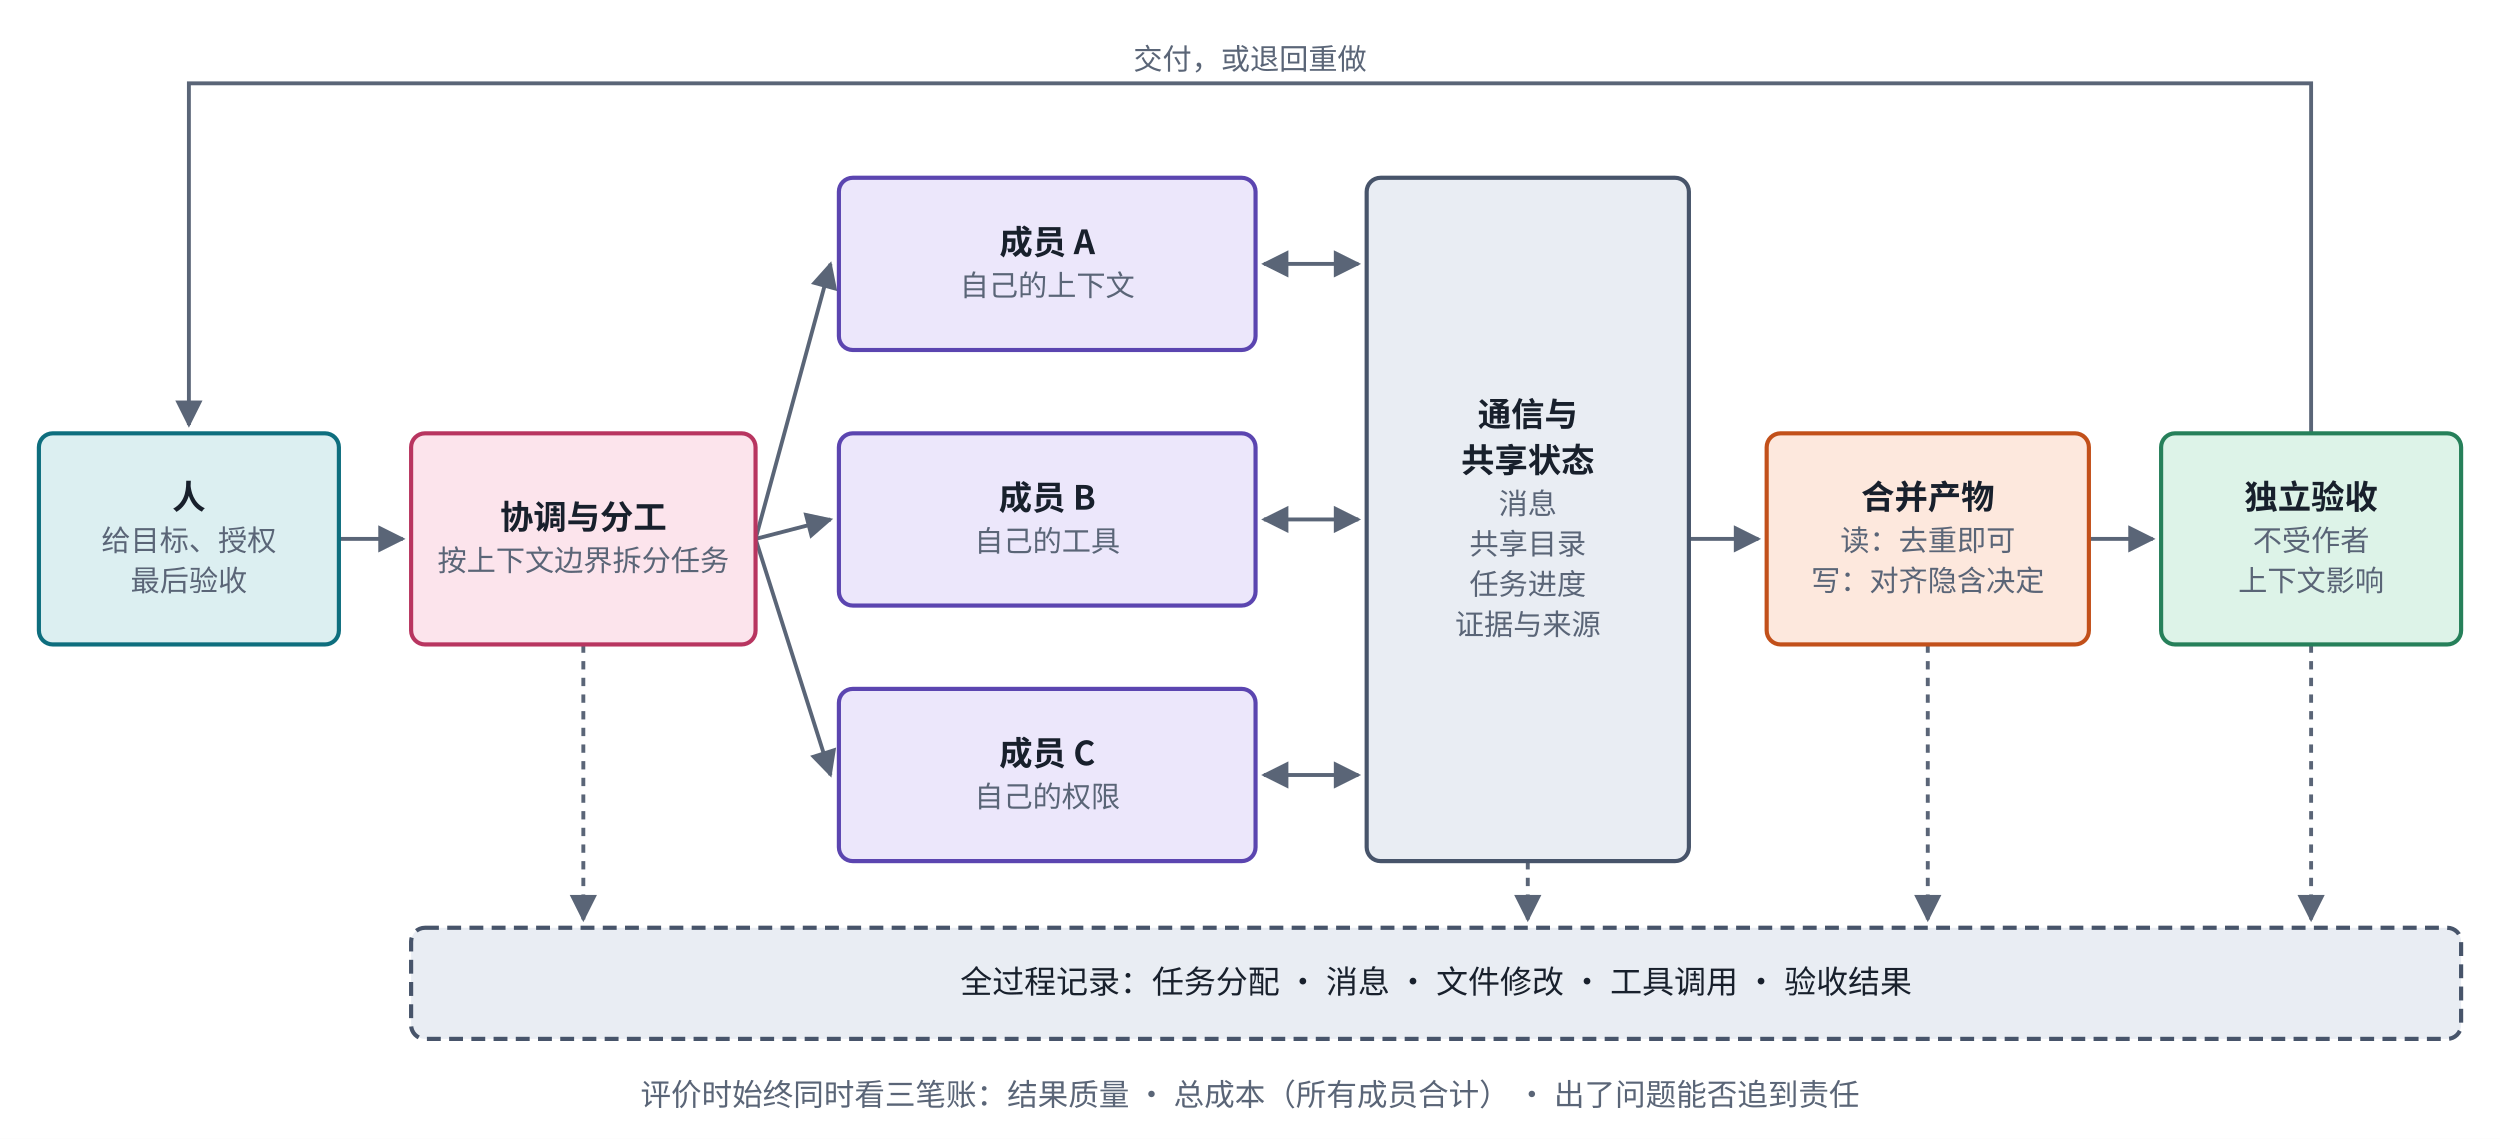
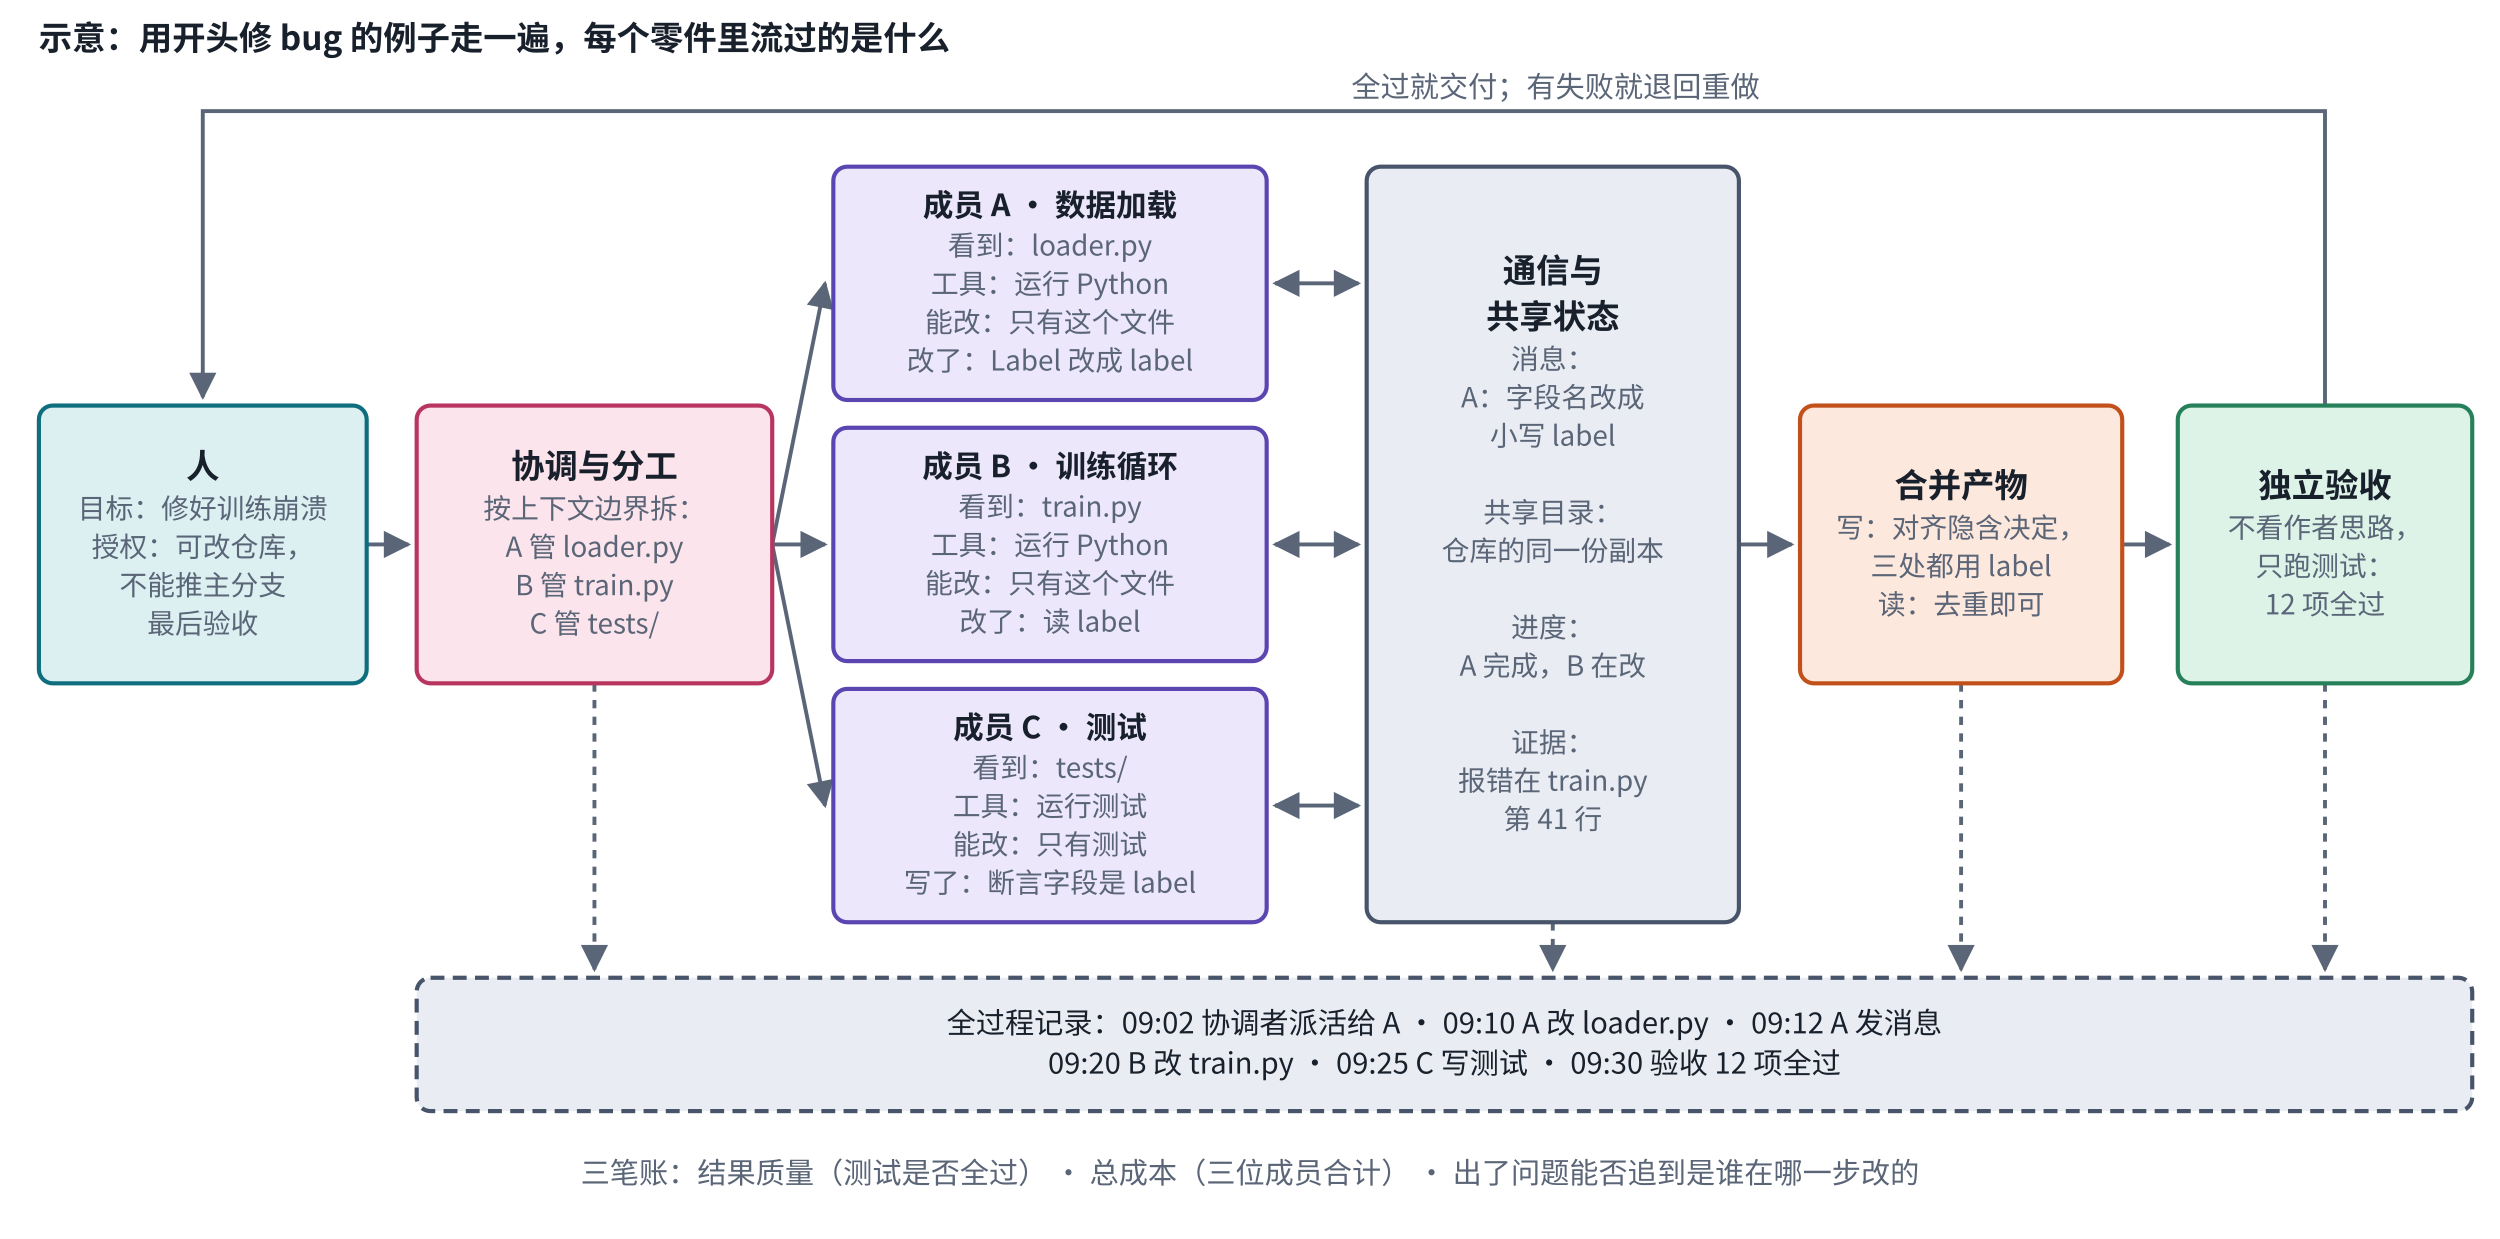
- <svg xmlns="http://www.w3.org/2000/svg" viewBox="0 0 900 410" width="900" height="410" role="img" aria-label="协作系统的基本结构">
+ <svg xmlns="http://www.w3.org/2000/svg" viewBox="0 0 900 446" width="900" height="446" role="img" aria-label="协作系统的基本结构">
  <defs>
    <marker id="ah-overviewteam" viewBox="0 0 10 10" refX="9" refY="5" markerWidth="7" markerHeight="7" orient="auto-start-reverse">
      <path d="M0,0 L10,5 L0,10 z" fill="#5A6577" />
    </marker>
  </defs>
-   <rect x="0" y="0" width="900" height="410" fill="#ffffff" />
-   <path d="M122,194 L145,194" fill="none" stroke="#5A6577" stroke-width="1.4" marker-end="url(#ah-overviewteam)" />
-   <path d="M272,194 L299,95" fill="none" stroke="#5A6577" stroke-width="1.4" marker-end="url(#ah-overviewteam)" />
-   <path d="M455,95 L489,95" fill="none" stroke="#5A6577" stroke-width="1.4" marker-start="url(#ah-overviewteam)" marker-end="url(#ah-overviewteam)" />
-   <path d="M272,194 L299,187" fill="none" stroke="#5A6577" stroke-width="1.4" marker-end="url(#ah-overviewteam)" />
-   <path d="M455,187 L489,187" fill="none" stroke="#5A6577" stroke-width="1.4" marker-start="url(#ah-overviewteam)" marker-end="url(#ah-overviewteam)" />
-   <path d="M272,194 L299,279" fill="none" stroke="#5A6577" stroke-width="1.4" marker-end="url(#ah-overviewteam)" />
-   <path d="M455,279 L489,279" fill="none" stroke="#5A6577" stroke-width="1.4" marker-start="url(#ah-overviewteam)" marker-end="url(#ah-overviewteam)" />
-   <path d="M608,194 L633,194" fill="none" stroke="#5A6577" stroke-width="1.4" marker-end="url(#ah-overviewteam)" />
-   <path d="M752,194 L775,194" fill="none" stroke="#5A6577" stroke-width="1.4" marker-end="url(#ah-overviewteam)" />
-   <path d="M832,156 L832,30 L68,30 L68,153" fill="none" stroke="#5A6577" stroke-width="1.4" marker-end="url(#ah-overviewteam)" />
-   <path d="M210,232 L210,331" fill="none" stroke="#5A6577" stroke-width="1.4" stroke-dasharray="3 3" marker-end="url(#ah-overviewteam)" />
-   <path d="M550,310 L550,331" fill="none" stroke="#5A6577" stroke-width="1.4" stroke-dasharray="3 3" marker-end="url(#ah-overviewteam)" />
-   <path d="M694,232 L694,331" fill="none" stroke="#5A6577" stroke-width="1.4" stroke-dasharray="3 3" marker-end="url(#ah-overviewteam)" />
-   <path d="M832,232 L832,331" fill="none" stroke="#5A6577" stroke-width="1.4" stroke-dasharray="3 3" marker-end="url(#ah-overviewteam)" />
-   <rect x="14" y="156" width="108" height="76" rx="5" fill="#DCEFF1" stroke="#0E6E7E" stroke-width="1.5" />
-   <rect x="148" y="156" width="124" height="76" rx="5" fill="#FCE4EC" stroke="#B83560" stroke-width="1.5" />
-   <rect x="302" y="64" width="150" height="62" rx="5" fill="#ECE7FB" stroke="#5B45B0" stroke-width="1.5" />
-   <rect x="302" y="156" width="150" height="62" rx="5" fill="#ECE7FB" stroke="#5B45B0" stroke-width="1.5" />
-   <rect x="302" y="248" width="150" height="62" rx="5" fill="#ECE7FB" stroke="#5B45B0" stroke-width="1.5" />
-   <rect x="492" y="64" width="116" height="246" rx="5" fill="#E9EDF3" stroke="#47546A" stroke-width="1.5" />
-   <rect x="636" y="156" width="116" height="76" rx="5" fill="#FDE8DD" stroke="#C2501A" stroke-width="1.5" />
-   <rect x="778" y="156" width="108" height="76" rx="5" fill="#DDF3E8" stroke="#26805A" stroke-width="1.5" />
-   <rect x="148" y="334" width="738" height="40" rx="5" fill="#E9EDF3" stroke="#47546A" stroke-width="1.5" stroke-dasharray="5 3" />
-   <text x="68" y="183.23" text-anchor="middle" font-size="12" font-weight="600" fill="#18202C" font-family="PingFang SC, Noto Sans CJK SC, Microsoft YaHei, sans-serif">人</text>
-   <text x="68" y="198.29" text-anchor="middle" font-size="10.5" font-weight="400" fill="#5A6577" font-family="PingFang SC, Noto Sans CJK SC, Microsoft YaHei, sans-serif">给目标、授权</text>
-   <text x="68" y="212.78" text-anchor="middle" font-size="10.5" font-weight="400" fill="#5A6577" font-family="PingFang SC, Noto Sans CJK SC, Microsoft YaHei, sans-serif">最后验收</text>
-   <text x="210" y="190.475" text-anchor="middle" font-size="12" font-weight="600" fill="#18202C" font-family="PingFang SC, Noto Sans CJK SC, Microsoft YaHei, sans-serif">协调与分工</text>
-   <text x="210" y="205.535" text-anchor="middle" font-size="10.5" font-weight="400" fill="#5A6577" font-family="PingFang SC, Noto Sans CJK SC, Microsoft YaHei, sans-serif">按上下文边界拆分任务</text>
-   <text x="377" y="91.475" text-anchor="middle" font-size="12" font-weight="600" fill="#18202C" font-family="PingFang SC, Noto Sans CJK SC, Microsoft YaHei, sans-serif">成员 A</text>
-   <text x="377" y="106.535" text-anchor="middle" font-size="10.5" font-weight="400" fill="#5A6577" font-family="PingFang SC, Noto Sans CJK SC, Microsoft YaHei, sans-serif">自己的上下文</text>
-   <text x="377" y="183.475" text-anchor="middle" font-size="12" font-weight="600" fill="#18202C" font-family="PingFang SC, Noto Sans CJK SC, Microsoft YaHei, sans-serif">成员 B</text>
-   <text x="377" y="198.535" text-anchor="middle" font-size="10.5" font-weight="400" fill="#5A6577" font-family="PingFang SC, Noto Sans CJK SC, Microsoft YaHei, sans-serif">自己的工具</text>
-   <text x="377" y="275.475" text-anchor="middle" font-size="12" font-weight="600" fill="#18202C" font-family="PingFang SC, Noto Sans CJK SC, Microsoft YaHei, sans-serif">成员 C</text>
-   <text x="377" y="290.535" text-anchor="middle" font-size="10.5" font-weight="400" fill="#5A6577" font-family="PingFang SC, Noto Sans CJK SC, Microsoft YaHei, sans-serif">自己的权限</text>
-   <text x="550" y="153.46" text-anchor="middle" font-size="12" font-weight="600" fill="#18202C" font-family="PingFang SC, Noto Sans CJK SC, Microsoft YaHei, sans-serif">通信与</text>
-   <text x="550" y="170.02" text-anchor="middle" font-size="12" font-weight="600" fill="#18202C" font-family="PingFang SC, Noto Sans CJK SC, Microsoft YaHei, sans-serif">共享状态</text>
-   <text x="550" y="185.08" text-anchor="middle" font-size="10.5" font-weight="400" fill="#5A6577" font-family="PingFang SC, Noto Sans CJK SC, Microsoft YaHei, sans-serif">消息</text>
-   <text x="550" y="199.57" text-anchor="middle" font-size="10.5" font-weight="400" fill="#5A6577" font-family="PingFang SC, Noto Sans CJK SC, Microsoft YaHei, sans-serif">共享目录</text>
-   <text x="550" y="214.06" text-anchor="middle" font-size="10.5" font-weight="400" fill="#5A6577" font-family="PingFang SC, Noto Sans CJK SC, Microsoft YaHei, sans-serif">任务进度</text>
-   <text x="550" y="228.55" text-anchor="middle" font-size="10.5" font-weight="400" fill="#5A6577" font-family="PingFang SC, Noto Sans CJK SC, Microsoft YaHei, sans-serif">证据与来源</text>
-   <text x="694" y="183.23" text-anchor="middle" font-size="12" font-weight="600" fill="#18202C" font-family="PingFang SC, Noto Sans CJK SC, Microsoft YaHei, sans-serif">合并产物</text>
-   <text x="694" y="198.29" text-anchor="middle" font-size="10.5" font-weight="400" fill="#5A6577" font-family="PingFang SC, Noto Sans CJK SC, Microsoft YaHei, sans-serif">读：去重即可</text>
-   <text x="694" y="212.78" text-anchor="middle" font-size="10.5" font-weight="400" fill="#5A6577" font-family="PingFang SC, Noto Sans CJK SC, Microsoft YaHei, sans-serif">写：对齐隐含决定</text>
-   <text x="832" y="183.23" text-anchor="middle" font-size="12" font-weight="600" fill="#18202C" font-family="PingFang SC, Noto Sans CJK SC, Microsoft YaHei, sans-serif">独立验收</text>
-   <text x="832" y="198.29" text-anchor="middle" font-size="10.5" font-weight="400" fill="#5A6577" font-family="PingFang SC, Noto Sans CJK SC, Microsoft YaHei, sans-serif">不受作者</text>
-   <text x="832" y="212.78" text-anchor="middle" font-size="10.5" font-weight="400" fill="#5A6577" font-family="PingFang SC, Noto Sans CJK SC, Microsoft YaHei, sans-serif">上下文影响</text>
-   <text x="450" y="25" text-anchor="middle" font-size="10.5" font-weight="400" fill="#5A6577" font-family="PingFang SC, Noto Sans CJK SC, Microsoft YaHei, sans-serif" style="paint-order:stroke;stroke-width:4px;stroke-linejoin:round" stroke="#ffffff">交付，或退回重做</text>
-   <text x="517" y="357.565" text-anchor="middle" font-size="11.5" font-weight="400" fill="#18202C" font-family="PingFang SC, Noto Sans CJK SC, Microsoft YaHei, sans-serif">全过程记录：任务分配 · 消息 · 文件修改 · 工具调用 · 验收结果</text>
-   <text x="450" y="398" text-anchor="middle" font-size="11" font-weight="500" fill="#5A6577" font-family="PingFang SC, Noto Sans CJK SC, Microsoft YaHei, sans-serif">评价时始终同时看三笔账：结果质量 · 总成本（所有成员合计） · 出了问题能否追到责任</text>
+   <rect x="0" y="0" width="900" height="446" fill="#ffffff" />
+   <path d="M132,196 L147,196" fill="none" stroke="#5A6577" stroke-width="1.4" marker-end="url(#ah-overviewteam)" />
+   <path d="M278,196 L297,102" fill="none" stroke="#5A6577" stroke-width="1.4" marker-end="url(#ah-overviewteam)" />
+   <path d="M459,102 L489,102" fill="none" stroke="#5A6577" stroke-width="1.4" marker-start="url(#ah-overviewteam)" marker-end="url(#ah-overviewteam)" />
+   <path d="M278,196 L297,196" fill="none" stroke="#5A6577" stroke-width="1.4" marker-end="url(#ah-overviewteam)" />
+   <path d="M459,196 L489,196" fill="none" stroke="#5A6577" stroke-width="1.4" marker-start="url(#ah-overviewteam)" marker-end="url(#ah-overviewteam)" />
+   <path d="M278,196 L297,290" fill="none" stroke="#5A6577" stroke-width="1.4" marker-end="url(#ah-overviewteam)" />
+   <path d="M459,290 L489,290" fill="none" stroke="#5A6577" stroke-width="1.4" marker-start="url(#ah-overviewteam)" marker-end="url(#ah-overviewteam)" />
+   <path d="M626,196 L645,196" fill="none" stroke="#5A6577" stroke-width="1.4" marker-end="url(#ah-overviewteam)" />
+   <path d="M764,196 L781,196" fill="none" stroke="#5A6577" stroke-width="1.4" marker-end="url(#ah-overviewteam)" />
+   <path d="M837,146 L837,40 L73,40 L73,143" fill="none" stroke="#5A6577" stroke-width="1.4" marker-end="url(#ah-overviewteam)" />
+   <path d="M214,246 L214,349" fill="none" stroke="#5A6577" stroke-width="1.4" stroke-dasharray="3 3" marker-end="url(#ah-overviewteam)" />
+   <path d="M559,332 L559,349" fill="none" stroke="#5A6577" stroke-width="1.4" stroke-dasharray="3 3" marker-end="url(#ah-overviewteam)" />
+   <path d="M706,246 L706,349" fill="none" stroke="#5A6577" stroke-width="1.4" stroke-dasharray="3 3" marker-end="url(#ah-overviewteam)" />
+   <path d="M837,246 L837,349" fill="none" stroke="#5A6577" stroke-width="1.4" stroke-dasharray="3 3" marker-end="url(#ah-overviewteam)" />
+   <rect x="14" y="146" width="118" height="100" rx="5" fill="#DCEFF1" stroke="#0E6E7E" stroke-width="1.5" />
+   <rect x="150" y="146" width="128" height="100" rx="5" fill="#FCE4EC" stroke="#B83560" stroke-width="1.5" />
+   <rect x="300" y="60" width="156" height="84" rx="5" fill="#ECE7FB" stroke="#5B45B0" stroke-width="1.5" />
+   <rect x="300" y="154" width="156" height="84" rx="5" fill="#ECE7FB" stroke="#5B45B0" stroke-width="1.5" />
+   <rect x="300" y="248" width="156" height="84" rx="5" fill="#ECE7FB" stroke="#5B45B0" stroke-width="1.5" />
+   <rect x="492" y="60" width="134" height="272" rx="5" fill="#E9EDF3" stroke="#47546A" stroke-width="1.5" />
+   <rect x="648" y="146" width="116" height="100" rx="5" fill="#FDE8DD" stroke="#C2501A" stroke-width="1.5" />
+   <rect x="784" y="146" width="106" height="100" rx="5" fill="#DDF3E8" stroke="#26805A" stroke-width="1.5" />
+   <rect x="150" y="352" width="740" height="48" rx="5" fill="#E9EDF3" stroke="#47546A" stroke-width="1.5" stroke-dasharray="5 3" />
+   <text x="14" y="18" text-anchor="start" font-size="12" font-weight="600" fill="#18202C" font-family="PingFang SC, Noto Sans CJK SC, Microsoft YaHei, sans-serif">示意：用开头修 bug 的例子走一遍，每个零件里流过的是什么</text>
+   <text x="73" y="172.12" text-anchor="middle" font-size="12" font-weight="600" fill="#18202C" font-family="PingFang SC, Noto Sans CJK SC, Microsoft YaHei, sans-serif">人</text>
+   <text x="73" y="186.68" text-anchor="middle" font-size="10" font-weight="400" fill="#5A6577" font-family="PingFang SC, Noto Sans CJK SC, Microsoft YaHei, sans-serif">目标：修好训练崩溃</text>
+   <text x="73" y="200.48" text-anchor="middle" font-size="10" font-weight="400" fill="#5A6577" font-family="PingFang SC, Noto Sans CJK SC, Microsoft YaHei, sans-serif">授权：可改仓库，</text>
+   <text x="73" y="214.28" text-anchor="middle" font-size="10" font-weight="400" fill="#5A6577" font-family="PingFang SC, Noto Sans CJK SC, Microsoft YaHei, sans-serif">不能推主分支</text>
+   <text x="73" y="228.08" text-anchor="middle" font-size="10" font-weight="400" fill="#5A6577" font-family="PingFang SC, Noto Sans CJK SC, Microsoft YaHei, sans-serif">最后验收</text>
+   <text x="214" y="172.12" text-anchor="middle" font-size="12" font-weight="600" fill="#18202C" font-family="PingFang SC, Noto Sans CJK SC, Microsoft YaHei, sans-serif">协调与分工</text>
+   <text x="214" y="186.68" text-anchor="middle" font-size="10" font-weight="400" fill="#5A6577" font-family="PingFang SC, Noto Sans CJK SC, Microsoft YaHei, sans-serif">按上下文边界拆：</text>
+   <text x="214" y="200.48" text-anchor="middle" font-size="10" font-weight="400" fill="#5A6577" font-family="PingFang SC, Noto Sans CJK SC, Microsoft YaHei, sans-serif">A 管 loader.py</text>
+   <text x="214" y="214.28" text-anchor="middle" font-size="10" font-weight="400" fill="#5A6577" font-family="PingFang SC, Noto Sans CJK SC, Microsoft YaHei, sans-serif">B 管 train.py</text>
+   <text x="214" y="228.08" text-anchor="middle" font-size="10" font-weight="400" fill="#5A6577" font-family="PingFang SC, Noto Sans CJK SC, Microsoft YaHei, sans-serif">C 管 tests/</text>
+   <text x="378" y="77.81" text-anchor="middle" font-size="11" font-weight="600" fill="#18202C" font-family="PingFang SC, Noto Sans CJK SC, Microsoft YaHei, sans-serif">成员 A · 数据加载</text>
+   <text x="378" y="91.99" text-anchor="middle" font-size="10" font-weight="400" fill="#5A6577" font-family="PingFang SC, Noto Sans CJK SC, Microsoft YaHei, sans-serif">看到：loader.py</text>
+   <text x="378" y="105.79" text-anchor="middle" font-size="10" font-weight="400" fill="#5A6577" font-family="PingFang SC, Noto Sans CJK SC, Microsoft YaHei, sans-serif">工具：运行 Python</text>
+   <text x="378" y="119.59" text-anchor="middle" font-size="10" font-weight="400" fill="#5A6577" font-family="PingFang SC, Noto Sans CJK SC, Microsoft YaHei, sans-serif">能改：只有这个文件</text>
+   <text x="378" y="133.39" text-anchor="middle" font-size="10" font-weight="400" fill="#5A6577" font-family="PingFang SC, Noto Sans CJK SC, Microsoft YaHei, sans-serif">改了：Label 改成 label</text>
+   <text x="378" y="171.81" text-anchor="middle" font-size="11" font-weight="600" fill="#18202C" font-family="PingFang SC, Noto Sans CJK SC, Microsoft YaHei, sans-serif">成员 B · 训练循环</text>
+   <text x="378" y="185.99" text-anchor="middle" font-size="10" font-weight="400" fill="#5A6577" font-family="PingFang SC, Noto Sans CJK SC, Microsoft YaHei, sans-serif">看到：train.py</text>
+   <text x="378" y="199.79" text-anchor="middle" font-size="10" font-weight="400" fill="#5A6577" font-family="PingFang SC, Noto Sans CJK SC, Microsoft YaHei, sans-serif">工具：运行 Python</text>
+   <text x="378" y="213.59" text-anchor="middle" font-size="10" font-weight="400" fill="#5A6577" font-family="PingFang SC, Noto Sans CJK SC, Microsoft YaHei, sans-serif">能改：只有这个文件</text>
+   <text x="378" y="227.39" text-anchor="middle" font-size="10" font-weight="400" fill="#5A6577" font-family="PingFang SC, Noto Sans CJK SC, Microsoft YaHei, sans-serif">改了：读 label</text>
+   <text x="378" y="265.81" text-anchor="middle" font-size="11" font-weight="600" fill="#18202C" font-family="PingFang SC, Noto Sans CJK SC, Microsoft YaHei, sans-serif">成员 C · 测试</text>
+   <text x="378" y="279.99" text-anchor="middle" font-size="10" font-weight="400" fill="#5A6577" font-family="PingFang SC, Noto Sans CJK SC, Microsoft YaHei, sans-serif">看到：tests/</text>
+   <text x="378" y="293.79" text-anchor="middle" font-size="10" font-weight="400" fill="#5A6577" font-family="PingFang SC, Noto Sans CJK SC, Microsoft YaHei, sans-serif">工具：运行测试</text>
+   <text x="378" y="307.59" text-anchor="middle" font-size="10" font-weight="400" fill="#5A6577" font-family="PingFang SC, Noto Sans CJK SC, Microsoft YaHei, sans-serif">能改：只有测试</text>
+   <text x="378" y="321.39" text-anchor="middle" font-size="10" font-weight="400" fill="#5A6577" font-family="PingFang SC, Noto Sans CJK SC, Microsoft YaHei, sans-serif">写了：断言字段是 label</text>
+   <text x="559" y="101.74" text-anchor="middle" font-size="12" font-weight="600" fill="#18202C" font-family="PingFang SC, Noto Sans CJK SC, Microsoft YaHei, sans-serif">通信与</text>
+   <text x="559" y="118.3" text-anchor="middle" font-size="12" font-weight="600" fill="#18202C" font-family="PingFang SC, Noto Sans CJK SC, Microsoft YaHei, sans-serif">共享状态</text>
+   <text x="559" y="132.86" text-anchor="middle" font-size="10" font-weight="400" fill="#5A6577" font-family="PingFang SC, Noto Sans CJK SC, Microsoft YaHei, sans-serif">消息：</text>
+   <text x="559" y="146.66" text-anchor="middle" font-size="10" font-weight="400" fill="#5A6577" font-family="PingFang SC, Noto Sans CJK SC, Microsoft YaHei, sans-serif">A：字段名改成</text>
+   <text x="559" y="160.46" text-anchor="middle" font-size="10" font-weight="400" fill="#5A6577" font-family="PingFang SC, Noto Sans CJK SC, Microsoft YaHei, sans-serif">小写 label</text>
+   <text x="559" y="174.26" text-anchor="middle" font-size="10" font-weight="400" fill="#5A6577" font-family="PingFang SC, Noto Sans CJK SC, Microsoft YaHei, sans-serif" />
+   <text x="559" y="188.06" text-anchor="middle" font-size="10" font-weight="400" fill="#5A6577" font-family="PingFang SC, Noto Sans CJK SC, Microsoft YaHei, sans-serif">共享目录：</text>
+   <text x="559" y="201.86" text-anchor="middle" font-size="10" font-weight="400" fill="#5A6577" font-family="PingFang SC, Noto Sans CJK SC, Microsoft YaHei, sans-serif">仓库的同一份副本</text>
+   <text x="559" y="215.66" text-anchor="middle" font-size="10" font-weight="400" fill="#5A6577" font-family="PingFang SC, Noto Sans CJK SC, Microsoft YaHei, sans-serif" />
+   <text x="559" y="229.46" text-anchor="middle" font-size="10" font-weight="400" fill="#5A6577" font-family="PingFang SC, Noto Sans CJK SC, Microsoft YaHei, sans-serif">进度：</text>
+   <text x="559" y="243.26" text-anchor="middle" font-size="10" font-weight="400" fill="#5A6577" font-family="PingFang SC, Noto Sans CJK SC, Microsoft YaHei, sans-serif">A 完成，B 在改</text>
+   <text x="559" y="257.06" text-anchor="middle" font-size="10" font-weight="400" fill="#5A6577" font-family="PingFang SC, Noto Sans CJK SC, Microsoft YaHei, sans-serif" />
+   <text x="559" y="270.86" text-anchor="middle" font-size="10" font-weight="400" fill="#5A6577" font-family="PingFang SC, Noto Sans CJK SC, Microsoft YaHei, sans-serif">证据：</text>
+   <text x="559" y="284.66" text-anchor="middle" font-size="10" font-weight="400" fill="#5A6577" font-family="PingFang SC, Noto Sans CJK SC, Microsoft YaHei, sans-serif">报错在 train.py</text>
+   <text x="559" y="298.46" text-anchor="middle" font-size="10" font-weight="400" fill="#5A6577" font-family="PingFang SC, Noto Sans CJK SC, Microsoft YaHei, sans-serif">第 41 行</text>
+   <text x="706" y="179.02" text-anchor="middle" font-size="12" font-weight="600" fill="#18202C" font-family="PingFang SC, Noto Sans CJK SC, Microsoft YaHei, sans-serif">合并产物</text>
+   <text x="706" y="193.58" text-anchor="middle" font-size="10" font-weight="400" fill="#5A6577" font-family="PingFang SC, Noto Sans CJK SC, Microsoft YaHei, sans-serif">写：对齐隐含决定，</text>
+   <text x="706" y="207.38" text-anchor="middle" font-size="10" font-weight="400" fill="#5A6577" font-family="PingFang SC, Noto Sans CJK SC, Microsoft YaHei, sans-serif">三处都用 label</text>
+   <text x="706" y="221.18" text-anchor="middle" font-size="10" font-weight="400" fill="#5A6577" font-family="PingFang SC, Noto Sans CJK SC, Microsoft YaHei, sans-serif">读：去重即可</text>
+   <text x="837" y="179.02" text-anchor="middle" font-size="12" font-weight="600" fill="#18202C" font-family="PingFang SC, Noto Sans CJK SC, Microsoft YaHei, sans-serif">独立验收</text>
+   <text x="837" y="193.58" text-anchor="middle" font-size="10" font-weight="400" fill="#5A6577" font-family="PingFang SC, Noto Sans CJK SC, Microsoft YaHei, sans-serif">不看作者思路，</text>
+   <text x="837" y="207.38" text-anchor="middle" font-size="10" font-weight="400" fill="#5A6577" font-family="PingFang SC, Noto Sans CJK SC, Microsoft YaHei, sans-serif">只跑测试：</text>
+   <text x="837" y="221.18" text-anchor="middle" font-size="10" font-weight="400" fill="#5A6577" font-family="PingFang SC, Noto Sans CJK SC, Microsoft YaHei, sans-serif">12 项全过</text>
+   <text x="560" y="35" text-anchor="middle" font-size="10.5" font-weight="400" fill="#5A6577" font-family="PingFang SC, Noto Sans CJK SC, Microsoft YaHei, sans-serif" style="paint-order:stroke;stroke-width:4px;stroke-linejoin:round" stroke="#ffffff">全过就交付；有失败就退回重做</text>
+   <text x="520" y="372.01" text-anchor="middle" font-size="10.5" font-weight="400" fill="#18202C" font-family="PingFang SC, Noto Sans CJK SC, Microsoft YaHei, sans-serif">全过程记录：09:02 协调者派活给 A · 09:10 A 改 loader.py · 09:12 A 发消息</text>
+   <text x="520" y="386.5" text-anchor="middle" font-size="10.5" font-weight="400" fill="#18202C" font-family="PingFang SC, Noto Sans CJK SC, Microsoft YaHei, sans-serif">09:20 B 改 train.py · 09:25 C 写测试 · 09:30 验收 12 项全过</text>
+   <text x="450" y="426" text-anchor="middle" font-size="10.5" font-weight="500" fill="#5A6577" font-family="PingFang SC, Noto Sans CJK SC, Microsoft YaHei, sans-serif">三笔账：结果质量（测试是否全过） · 总成本（三位成员合计） · 出了问题能否追到是谁在哪一步改的</text>
</svg>
